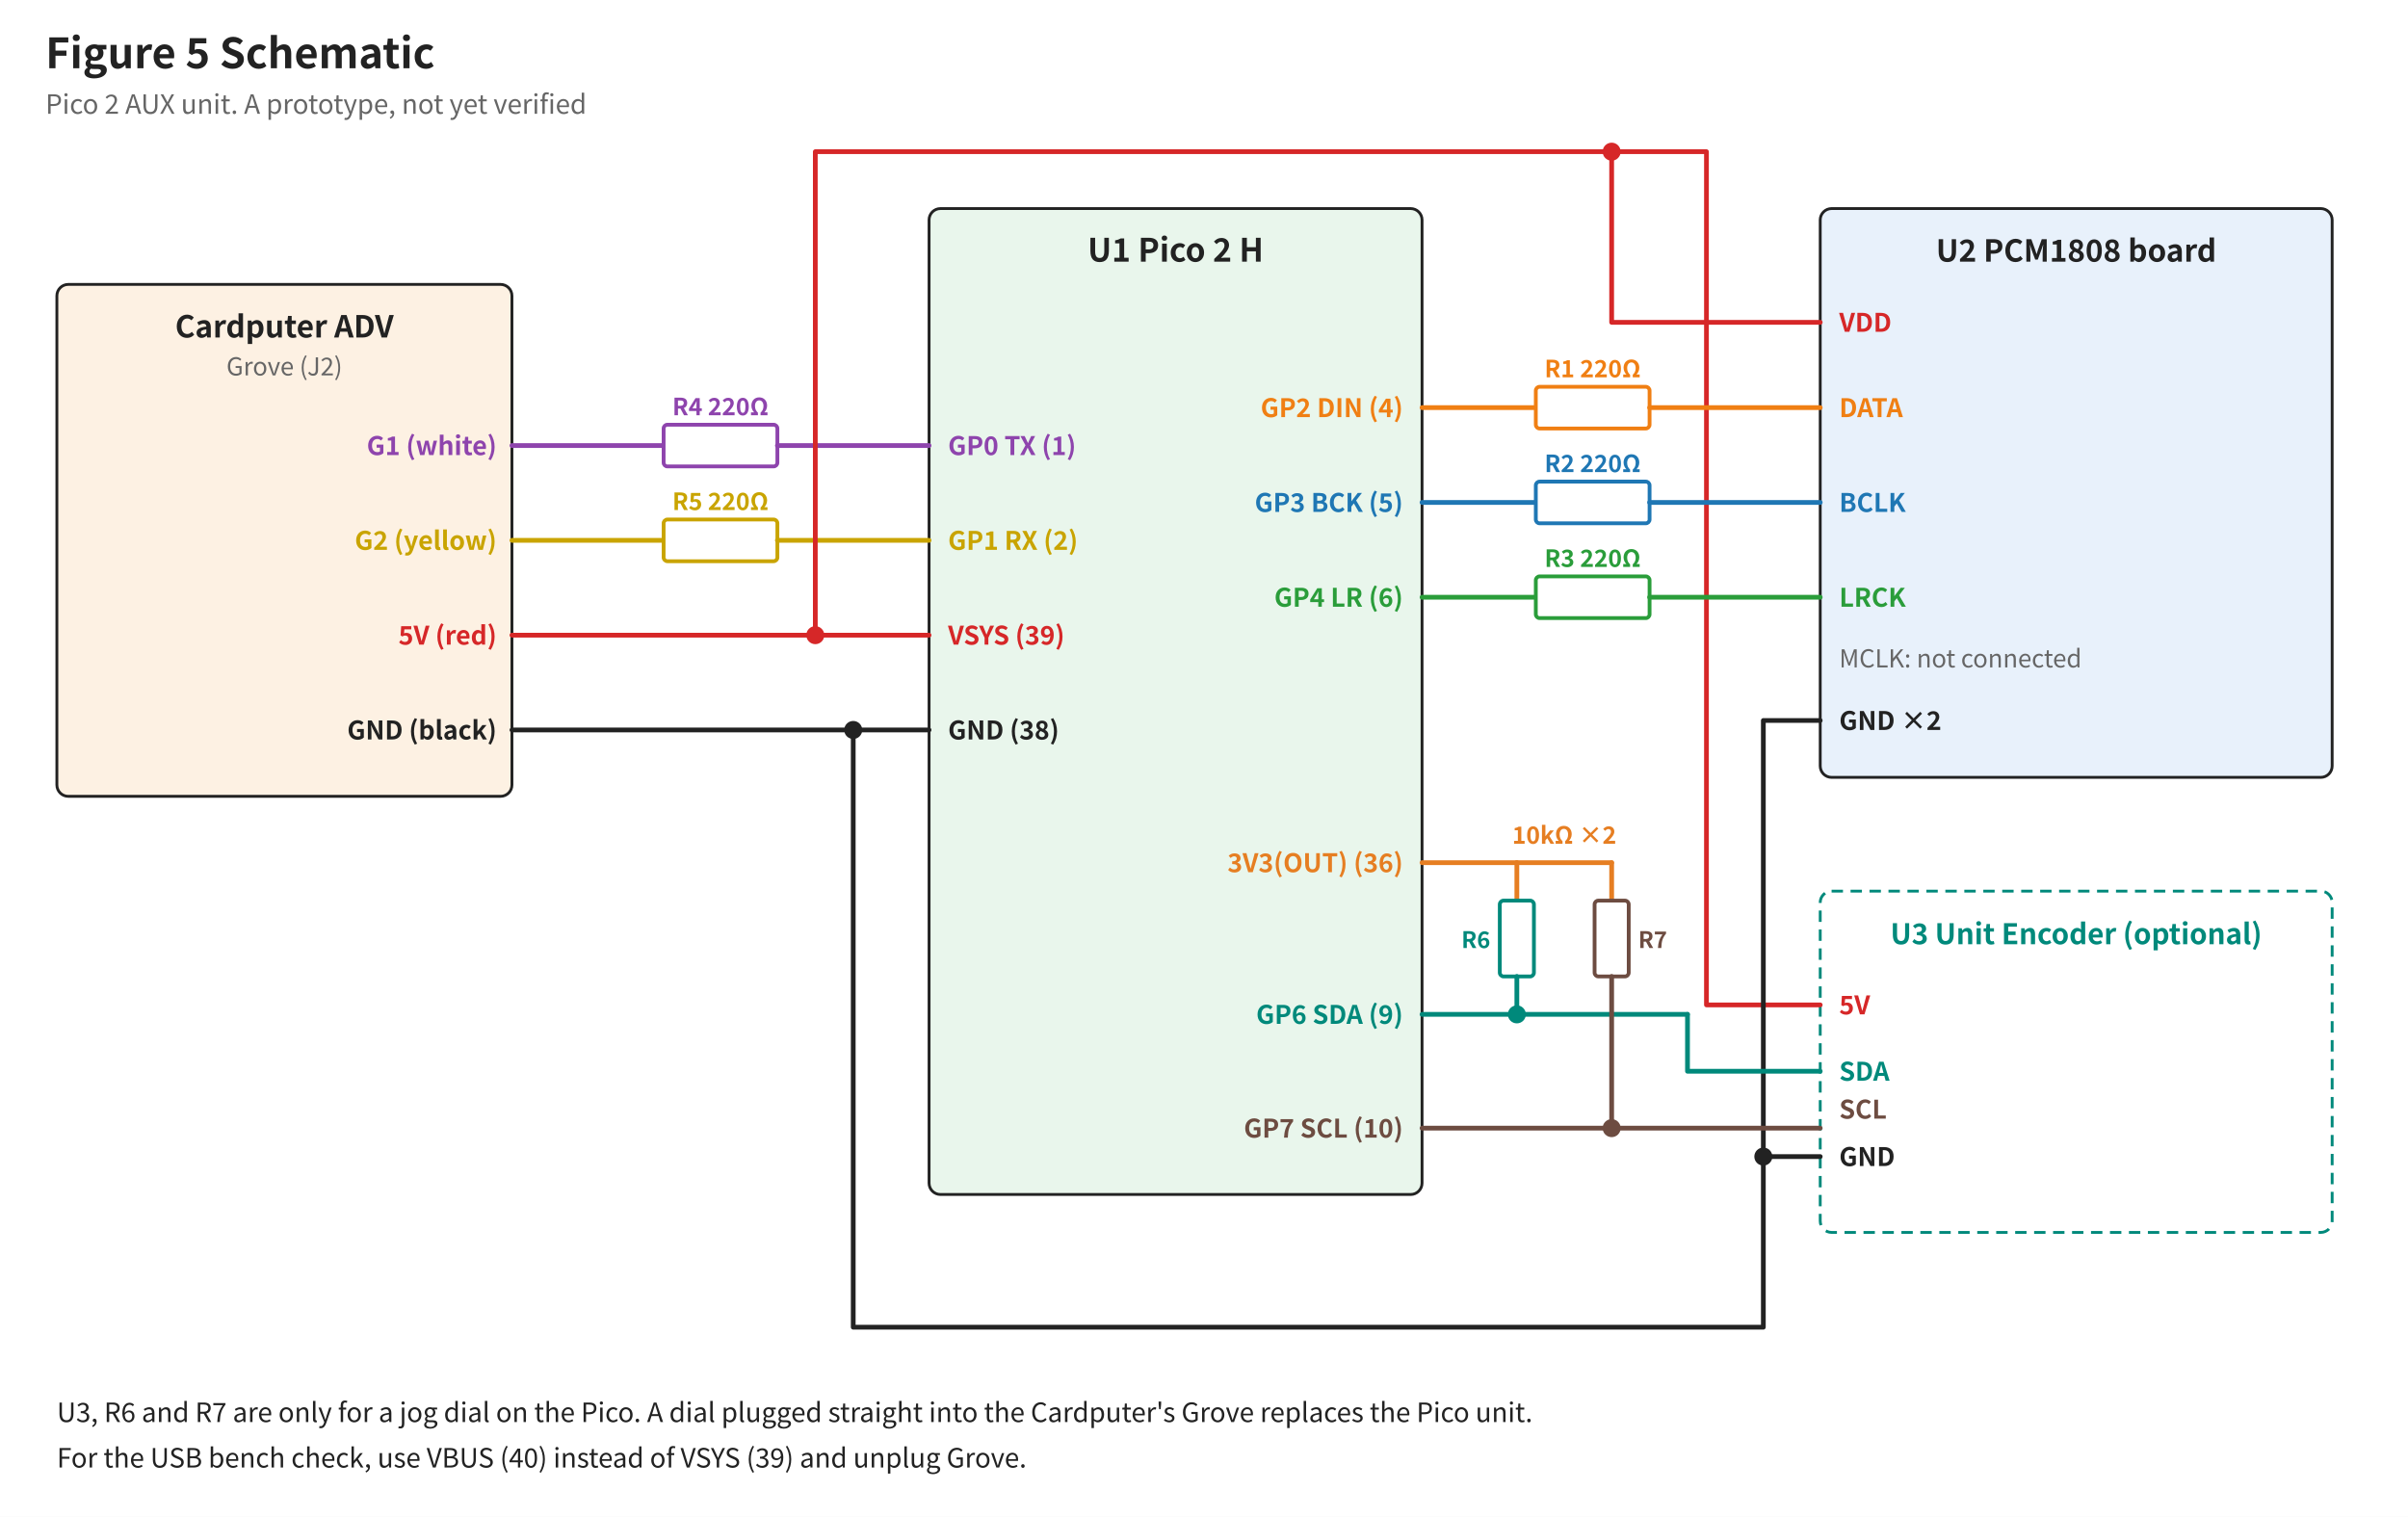
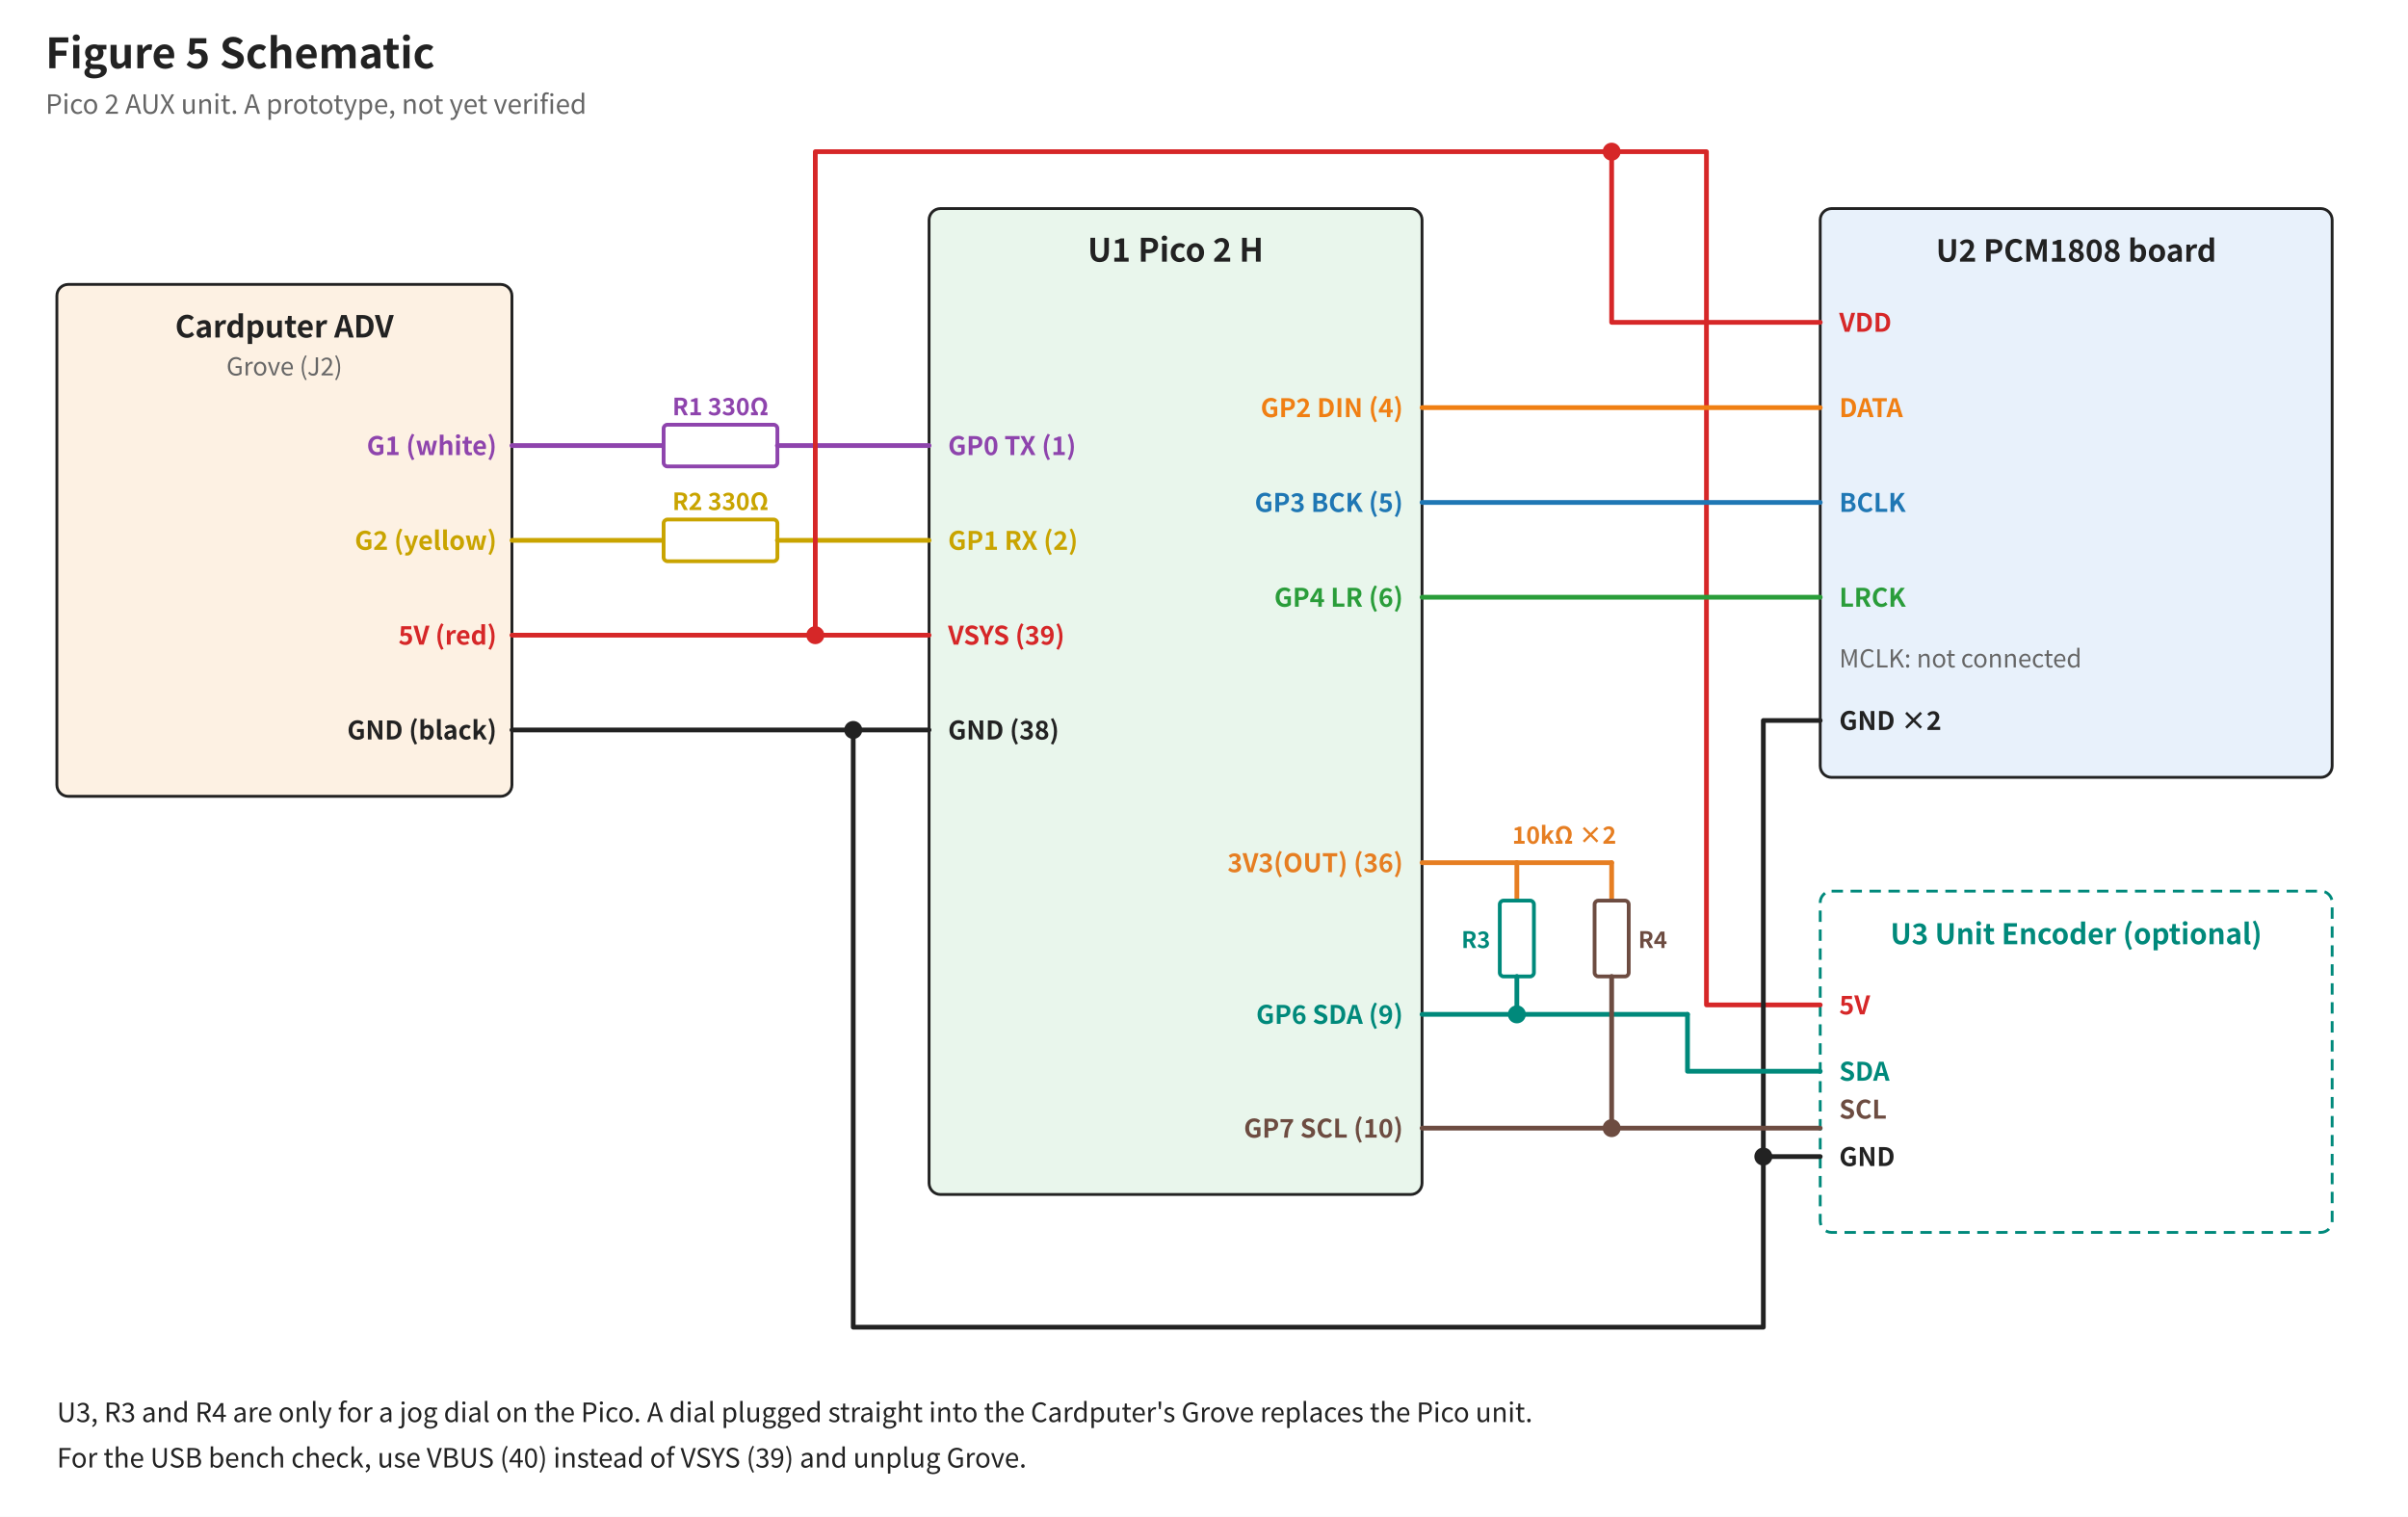
<svg xmlns="http://www.w3.org/2000/svg" viewBox="0 0 1270 800" width="1270" height="800" font-family="'Hiragino Sans','Hiragino Kaku Gothic ProN','Noto Sans CJK JP','Noto Sans JP','Yu Gothic',Meiryo,sans-serif" role="img" aria-label="Schematic">
  <rect width="1270" height="800" fill="#ffffff" />
  <text x="24" y="36" font-size="22" fill="#222" text-anchor="start" font-weight="700">Figure 5  Schematic</text>
  <text x="24" y="60" font-size="14" fill="#666" text-anchor="start">Pico 2 AUX unit. A prototype, not yet verified</text>
  <rect x="30" y="150" width="240" height="270" rx="6" fill="#fdf1e3" stroke="#222" stroke-width="1.5" />
  <text x="150" y="178" font-size="16" fill="#222" text-anchor="middle" font-weight="700">Cardputer ADV</text>
  <text x="150" y="198" font-size="13" fill="#666" text-anchor="middle">Grove (J2)</text>
  <rect x="490" y="110" width="260" height="520" rx="6" fill="#e9f6ec" stroke="#222" stroke-width="1.5" />
  <text x="620" y="138" font-size="17" fill="#222" text-anchor="middle" font-weight="700">U1  Pico 2 H</text>
  <rect x="960" y="110" width="270" height="300" rx="6" fill="#e8f1fb" stroke="#222" stroke-width="1.5" />
  <text x="1095" y="138" font-size="16" fill="#222" text-anchor="middle" font-weight="700">U2  PCM1808 board</text>
  <rect x="960" y="470" width="270" height="180" rx="6" fill="#fff" stroke="#00897b" stroke-width="1.5" stroke-dasharray="6 4" />
  <text x="1095" y="498" font-size="15" fill="#00897b" text-anchor="middle" font-weight="700">U3  Unit Encoder (optional)</text>
  <text x="262" y="240" font-size="13.5" fill="#8e44ad" text-anchor="end" font-weight="700">G1 (white)</text>
  <text x="262" y="290" font-size="13.5" fill="#c9a400" text-anchor="end" font-weight="700">G2 (yellow)</text>
  <text x="262" y="340" font-size="13.5" fill="#d62728" text-anchor="end" font-weight="700">5V (red)</text>
  <text x="262" y="390" font-size="13.5" fill="#222222" text-anchor="end" font-weight="700">GND (black)</text>
  <line x1="270" y1="235" x2="350" y2="235" stroke="#8e44ad" stroke-width="2.5" stroke-linecap="round" />
  <rect x="350" y="224" width="60" height="22" rx="2" fill="#fff" stroke="#8e44ad" stroke-width="2" />
-   <text x="380" y="219" font-size="12.5" fill="#8e44ad" text-anchor="middle" font-weight="700">R4 220Ω</text>
+   <text x="380" y="219" font-size="12.5" fill="#8e44ad" text-anchor="middle" font-weight="700">R1 330Ω</text>
  <line x1="410" y1="235" x2="490" y2="235" stroke="#8e44ad" stroke-width="2.5" stroke-linecap="round" />
  <text x="500" y="240" font-size="13.5" fill="#8e44ad" text-anchor="start" font-weight="700">GP0 TX (1)</text>
  <line x1="270" y1="285" x2="350" y2="285" stroke="#c9a400" stroke-width="2.5" stroke-linecap="round" />
  <rect x="350" y="274" width="60" height="22" rx="2" fill="#fff" stroke="#c9a400" stroke-width="2" />
-   <text x="380" y="269" font-size="12.5" fill="#c9a400" text-anchor="middle" font-weight="700">R5 220Ω</text>
+   <text x="380" y="269" font-size="12.5" fill="#c9a400" text-anchor="middle" font-weight="700">R2 330Ω</text>
  <line x1="410" y1="285" x2="490" y2="285" stroke="#c9a400" stroke-width="2.5" stroke-linecap="round" />
  <text x="500" y="290" font-size="13.5" fill="#c9a400" text-anchor="start" font-weight="700">GP1 RX (2)</text>
  <line x1="270" y1="335" x2="430" y2="335" stroke="#d62728" stroke-width="2.5" stroke-linecap="round" />
  <line x1="430" y1="335" x2="490" y2="335" stroke="#d62728" stroke-width="2.5" stroke-linecap="round" />
  <text x="500" y="340" font-size="13.5" fill="#d62728" text-anchor="start" font-weight="700">VSYS (39)</text>
  <line x1="270" y1="385" x2="490" y2="385" stroke="#222222" stroke-width="2.5" stroke-linecap="round" />
  <text x="500" y="390" font-size="13.5" fill="#222222" text-anchor="start" font-weight="700">GND (38)</text>
  <path d="M430 335 L430 80 L850 80" fill="none" stroke="#d62728" stroke-width="2.5" stroke-linecap="round" stroke-linejoin="round" />
  <circle cx="430" cy="335" r="4" fill="#d62728" stroke="#d62728" stroke-width="1.5" />
  <path d="M850 80 L850 170 L960 170" fill="none" stroke="#d62728" stroke-width="2.5" stroke-linecap="round" stroke-linejoin="round" />
  <text x="970" y="175" font-size="13.5" fill="#d62728" text-anchor="start" font-weight="700">VDD</text>
  <path d="M850 80 L900 80 L900 530 L960 530" fill="none" stroke="#d62728" stroke-width="2.5" stroke-linecap="round" stroke-linejoin="round" />
  <circle cx="850" cy="80" r="4" fill="#d62728" stroke="#d62728" stroke-width="1.5" />
  <circle cx="900" cy="170" r="0.1" fill="#d62728" stroke="#d62728" stroke-width="1.5" />
  <text x="970" y="535" font-size="13.5" fill="#d62728" text-anchor="start" font-weight="700">5V</text>
  <path d="M450 385 L450 700 L930 700 L930 380 L960 380" fill="none" stroke="#222222" stroke-width="2.5" stroke-linecap="round" stroke-linejoin="round" />
  <circle cx="450" cy="385" r="4" fill="#222222" stroke="#222222" stroke-width="1.5" />
  <text x="970" y="385" font-size="13.5" fill="#222222" text-anchor="start" font-weight="700">GND ×2</text>
  <path d="M930 610 L960 610" fill="none" stroke="#222222" stroke-width="2.5" stroke-linecap="round" stroke-linejoin="round" />
  <circle cx="930" cy="610" r="4" fill="#222222" stroke="#222222" stroke-width="1.5" />
  <text x="970" y="615" font-size="13.5" fill="#222222" text-anchor="start" font-weight="700">GND</text>
  <text x="740" y="220" font-size="13.5" fill="#f07f13" text-anchor="end" font-weight="700">GP2 DIN (4)</text>
-   <line x1="750" y1="215" x2="810" y2="215" stroke="#f07f13" stroke-width="2.5" stroke-linecap="round" />
-   <rect x="810" y="204" width="60" height="22" rx="2" fill="#fff" stroke="#f07f13" stroke-width="2" />
-   <text x="840" y="199" font-size="12.5" fill="#f07f13" text-anchor="middle" font-weight="700">R1 220Ω</text>
-   <line x1="870" y1="215" x2="960" y2="215" stroke="#f07f13" stroke-width="2.5" stroke-linecap="round" />
+   <line x1="750" y1="215" x2="960" y2="215" stroke="#f07f13" stroke-width="2.5" stroke-linecap="round" />
  <text x="970" y="220" font-size="13.5" fill="#f07f13" text-anchor="start" font-weight="700">DATA</text>
  <text x="740" y="270" font-size="13.5" fill="#1f77b4" text-anchor="end" font-weight="700">GP3 BCK (5)</text>
-   <line x1="750" y1="265" x2="810" y2="265" stroke="#1f77b4" stroke-width="2.5" stroke-linecap="round" />
-   <rect x="810" y="254" width="60" height="22" rx="2" fill="#fff" stroke="#1f77b4" stroke-width="2" />
-   <text x="840" y="249" font-size="12.5" fill="#1f77b4" text-anchor="middle" font-weight="700">R2 220Ω</text>
-   <line x1="870" y1="265" x2="960" y2="265" stroke="#1f77b4" stroke-width="2.5" stroke-linecap="round" />
+   <line x1="750" y1="265" x2="960" y2="265" stroke="#1f77b4" stroke-width="2.5" stroke-linecap="round" />
  <text x="970" y="270" font-size="13.5" fill="#1f77b4" text-anchor="start" font-weight="700">BCLK</text>
  <text x="740" y="320" font-size="13.5" fill="#2a9d3a" text-anchor="end" font-weight="700">GP4 LR (6)</text>
-   <line x1="750" y1="315" x2="810" y2="315" stroke="#2a9d3a" stroke-width="2.5" stroke-linecap="round" />
-   <rect x="810" y="304" width="60" height="22" rx="2" fill="#fff" stroke="#2a9d3a" stroke-width="2" />
-   <text x="840" y="299" font-size="12.5" fill="#2a9d3a" text-anchor="middle" font-weight="700">R3 220Ω</text>
-   <line x1="870" y1="315" x2="960" y2="315" stroke="#2a9d3a" stroke-width="2.5" stroke-linecap="round" />
+   <line x1="750" y1="315" x2="960" y2="315" stroke="#2a9d3a" stroke-width="2.5" stroke-linecap="round" />
  <text x="970" y="320" font-size="13.5" fill="#2a9d3a" text-anchor="start" font-weight="700">LRCK</text>
  <text x="970" y="235" font-size="13.5" fill="#222" text-anchor="start" font-weight="700" />
  <text x="1095" y="400" font-size="12" fill="#222" text-anchor="start" />
  <text x="970" y="352" font-size="13" fill="#666" text-anchor="start">MCLK: not connected</text>
  <text x="740" y="540" font-size="13.5" fill="#00897b" text-anchor="end" font-weight="700">GP6 SDA (9)</text>
  <line x1="750" y1="535" x2="890" y2="535" stroke="#00897b" stroke-width="2.5" stroke-linecap="round" />
  <path d="M890 535 L890 565 L960 565" fill="none" stroke="#00897b" stroke-width="2.5" stroke-linecap="round" stroke-linejoin="round" />
  <text x="970" y="570" font-size="13.5" fill="#00897b" text-anchor="start" font-weight="700">SDA</text>
  <text x="740" y="600" font-size="13.5" fill="#6d4c41" text-anchor="end" font-weight="700">GP7 SCL (10)</text>
  <line x1="750" y1="595" x2="960" y2="595" stroke="#6d4c41" stroke-width="2.5" stroke-linecap="round" />
  <text x="970" y="590" font-size="13.5" fill="#6d4c41" text-anchor="start" font-weight="700">SCL</text>
  <text x="740" y="460" font-size="13.5" fill="#e67e22" text-anchor="end" font-weight="700">3V3(OUT) (36)</text>
  <line x1="750" y1="455" x2="800" y2="455" stroke="#e67e22" stroke-width="2.5" stroke-linecap="round" />
  <line x1="800" y1="455" x2="800" y2="475" stroke="#e67e22" stroke-width="2.5" stroke-linecap="round" />
  <line x1="800" y1="455" x2="850" y2="455" stroke="#e67e22" stroke-width="2.5" stroke-linecap="round" />
  <line x1="850" y1="455" x2="850" y2="475" stroke="#e67e22" stroke-width="2.5" stroke-linecap="round" />
  <rect x="791" y="475" width="18" height="40" rx="2" fill="#fff" stroke="#00897b" stroke-width="2" />
  <line x1="800" y1="515" x2="800" y2="535" stroke="#00897b" stroke-width="2.5" stroke-linecap="round" />
  <circle cx="800" cy="535" r="4" fill="#00897b" stroke="#00897b" stroke-width="1.5" />
-   <text x="786" y="500" font-size="12" fill="#00897b" text-anchor="end" font-weight="700">R6</text>
+   <text x="786" y="500" font-size="12" fill="#00897b" text-anchor="end" font-weight="700">R3</text>
  <rect x="841" y="475" width="18" height="40" rx="2" fill="#fff" stroke="#6d4c41" stroke-width="2" />
  <line x1="850" y1="515" x2="850" y2="595" stroke="#6d4c41" stroke-width="2.5" stroke-linecap="round" />
  <circle cx="850" cy="595" r="4" fill="#6d4c41" stroke="#6d4c41" stroke-width="1.5" />
-   <text x="864" y="500" font-size="12" fill="#6d4c41" text-anchor="start" font-weight="700">R7</text>
+   <text x="864" y="500" font-size="12" fill="#6d4c41" text-anchor="start" font-weight="700">R4</text>
  <text x="825" y="445" font-size="12.5" fill="#e67e22" text-anchor="middle" font-weight="700">10kΩ ×2</text>
-   <text x="30" y="750" font-size="14" fill="#222" text-anchor="start">U3, R6 and R7 are only for a jog dial on the Pico. A dial plugged straight into the Cardputer's Grove replaces the Pico unit.</text>
+   <text x="30" y="750" font-size="14" fill="#222" text-anchor="start">U3, R3 and R4 are only for a jog dial on the Pico. A dial plugged straight into the Cardputer's Grove replaces the Pico unit.</text>
  <text x="30" y="774" font-size="14" fill="#222" text-anchor="start">For the USB bench check, use VBUS (40) instead of VSYS (39) and unplug Grove.</text>
</svg>
